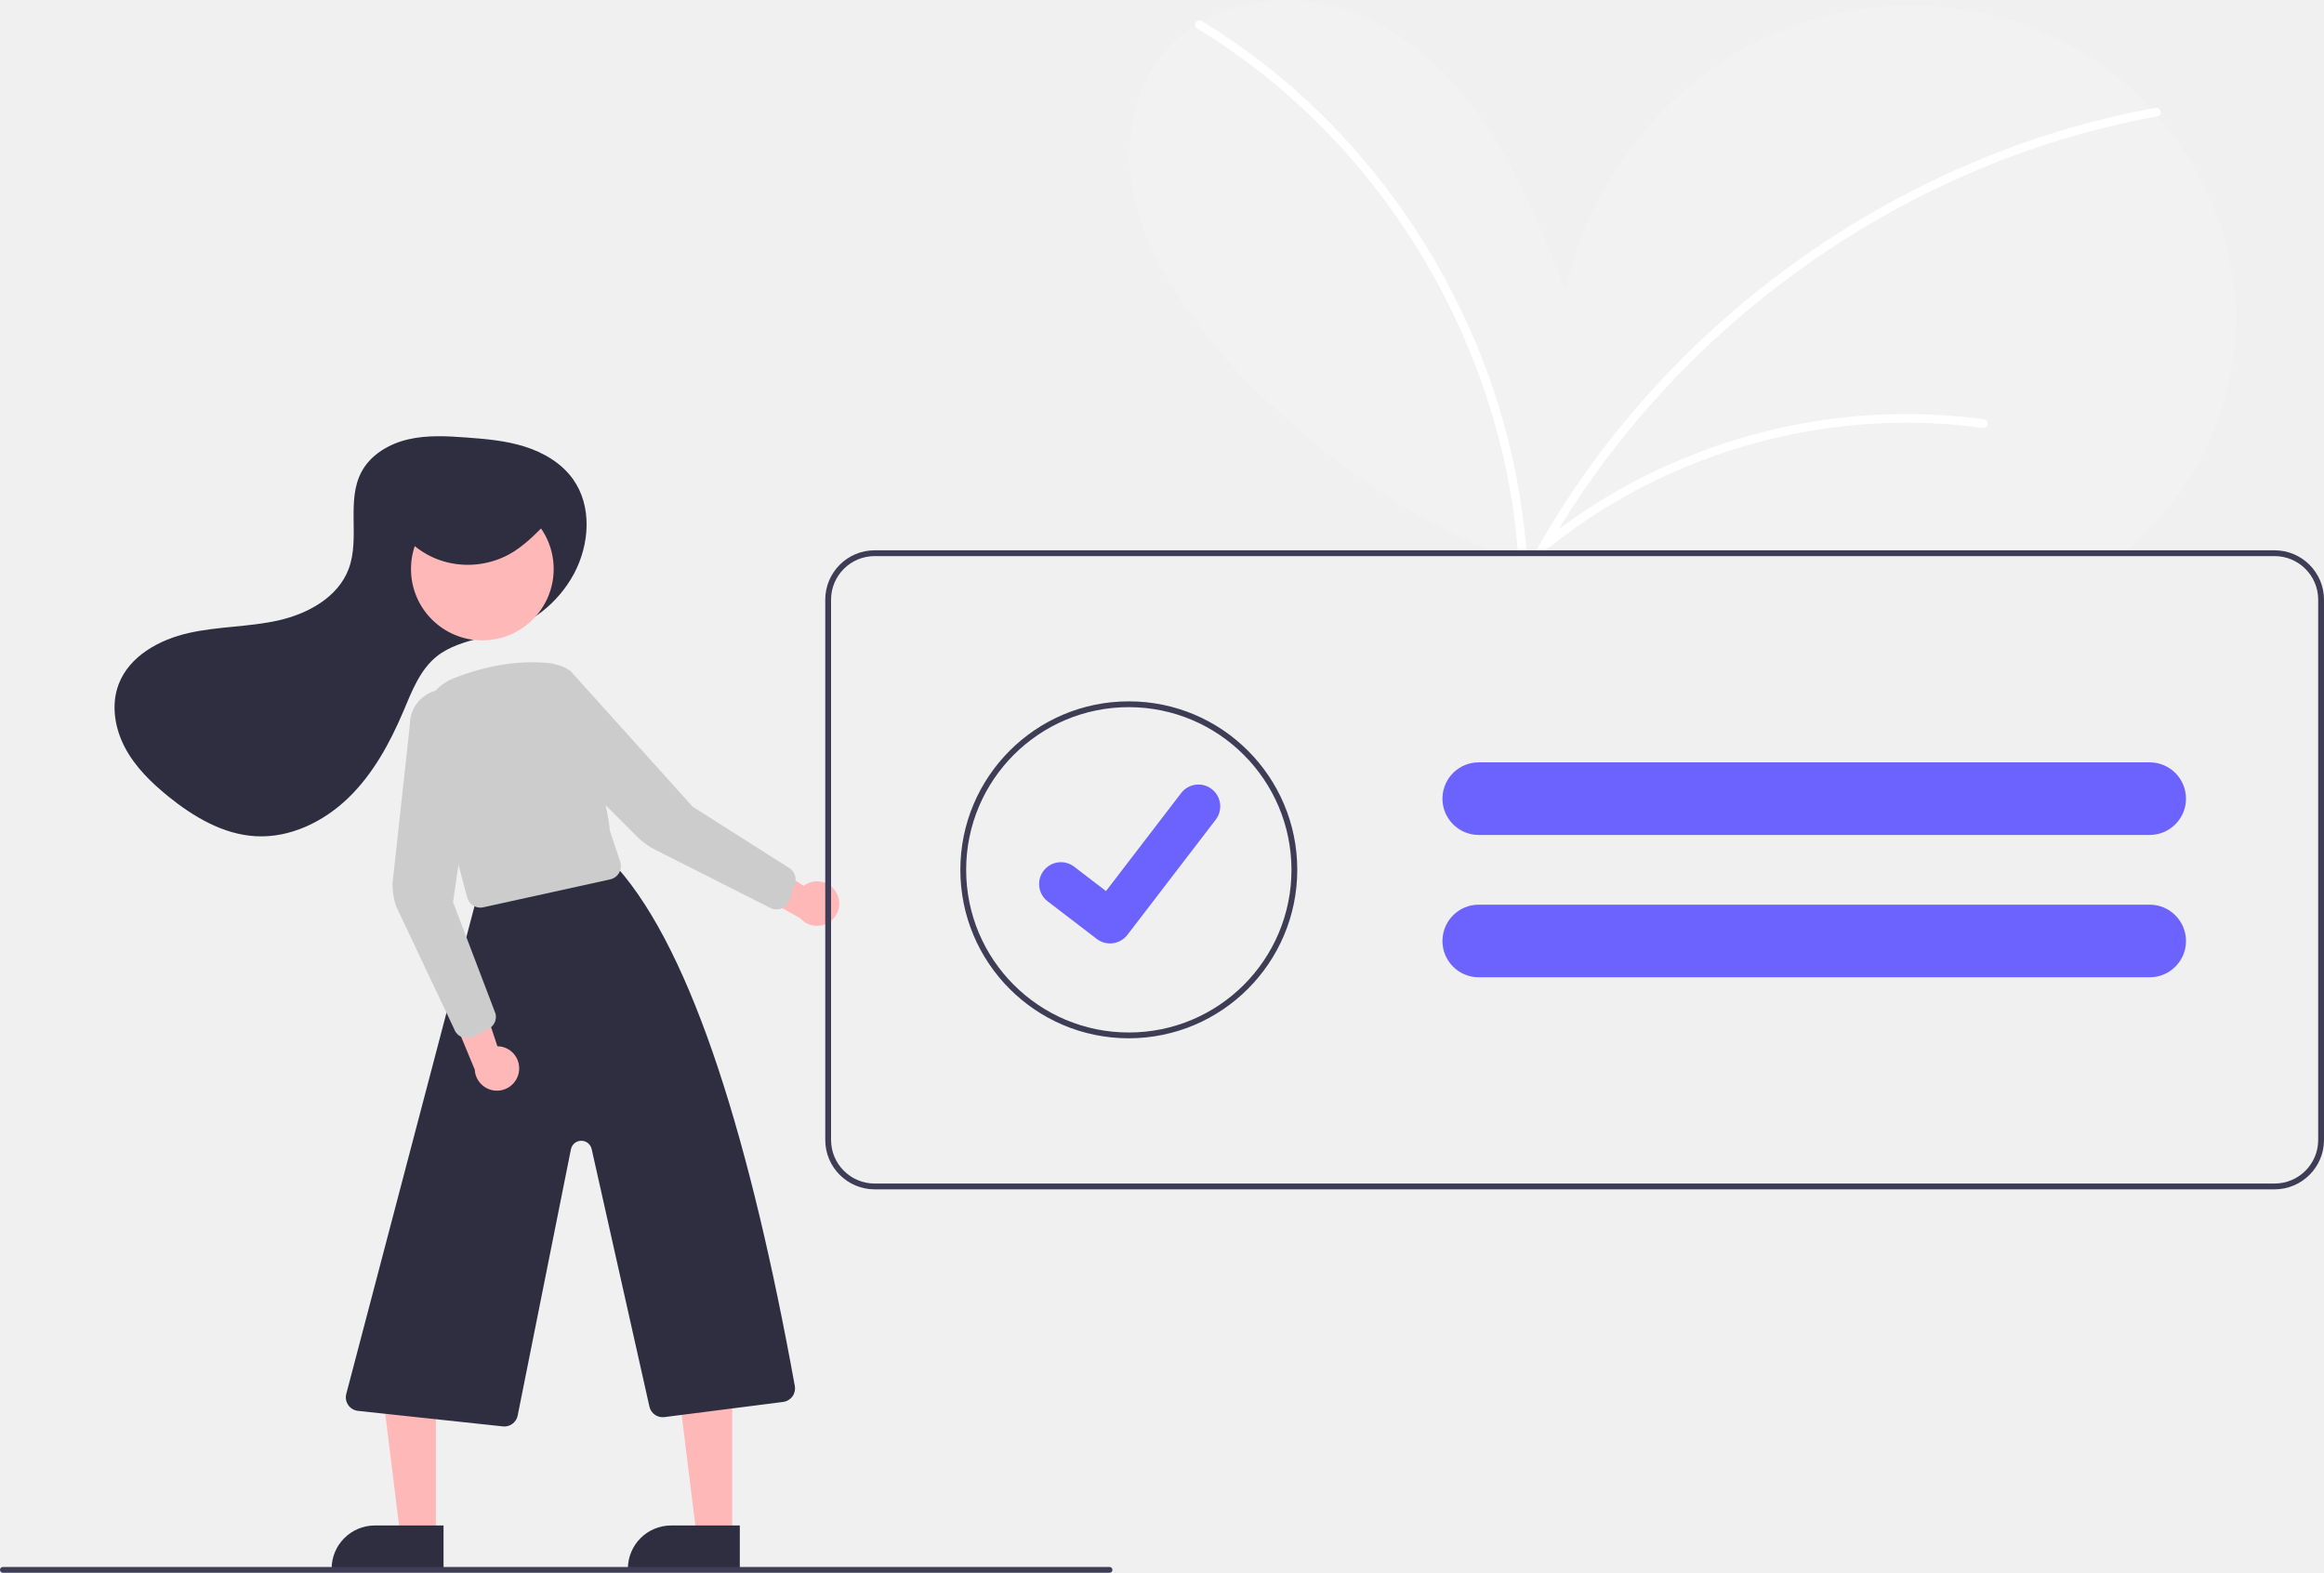
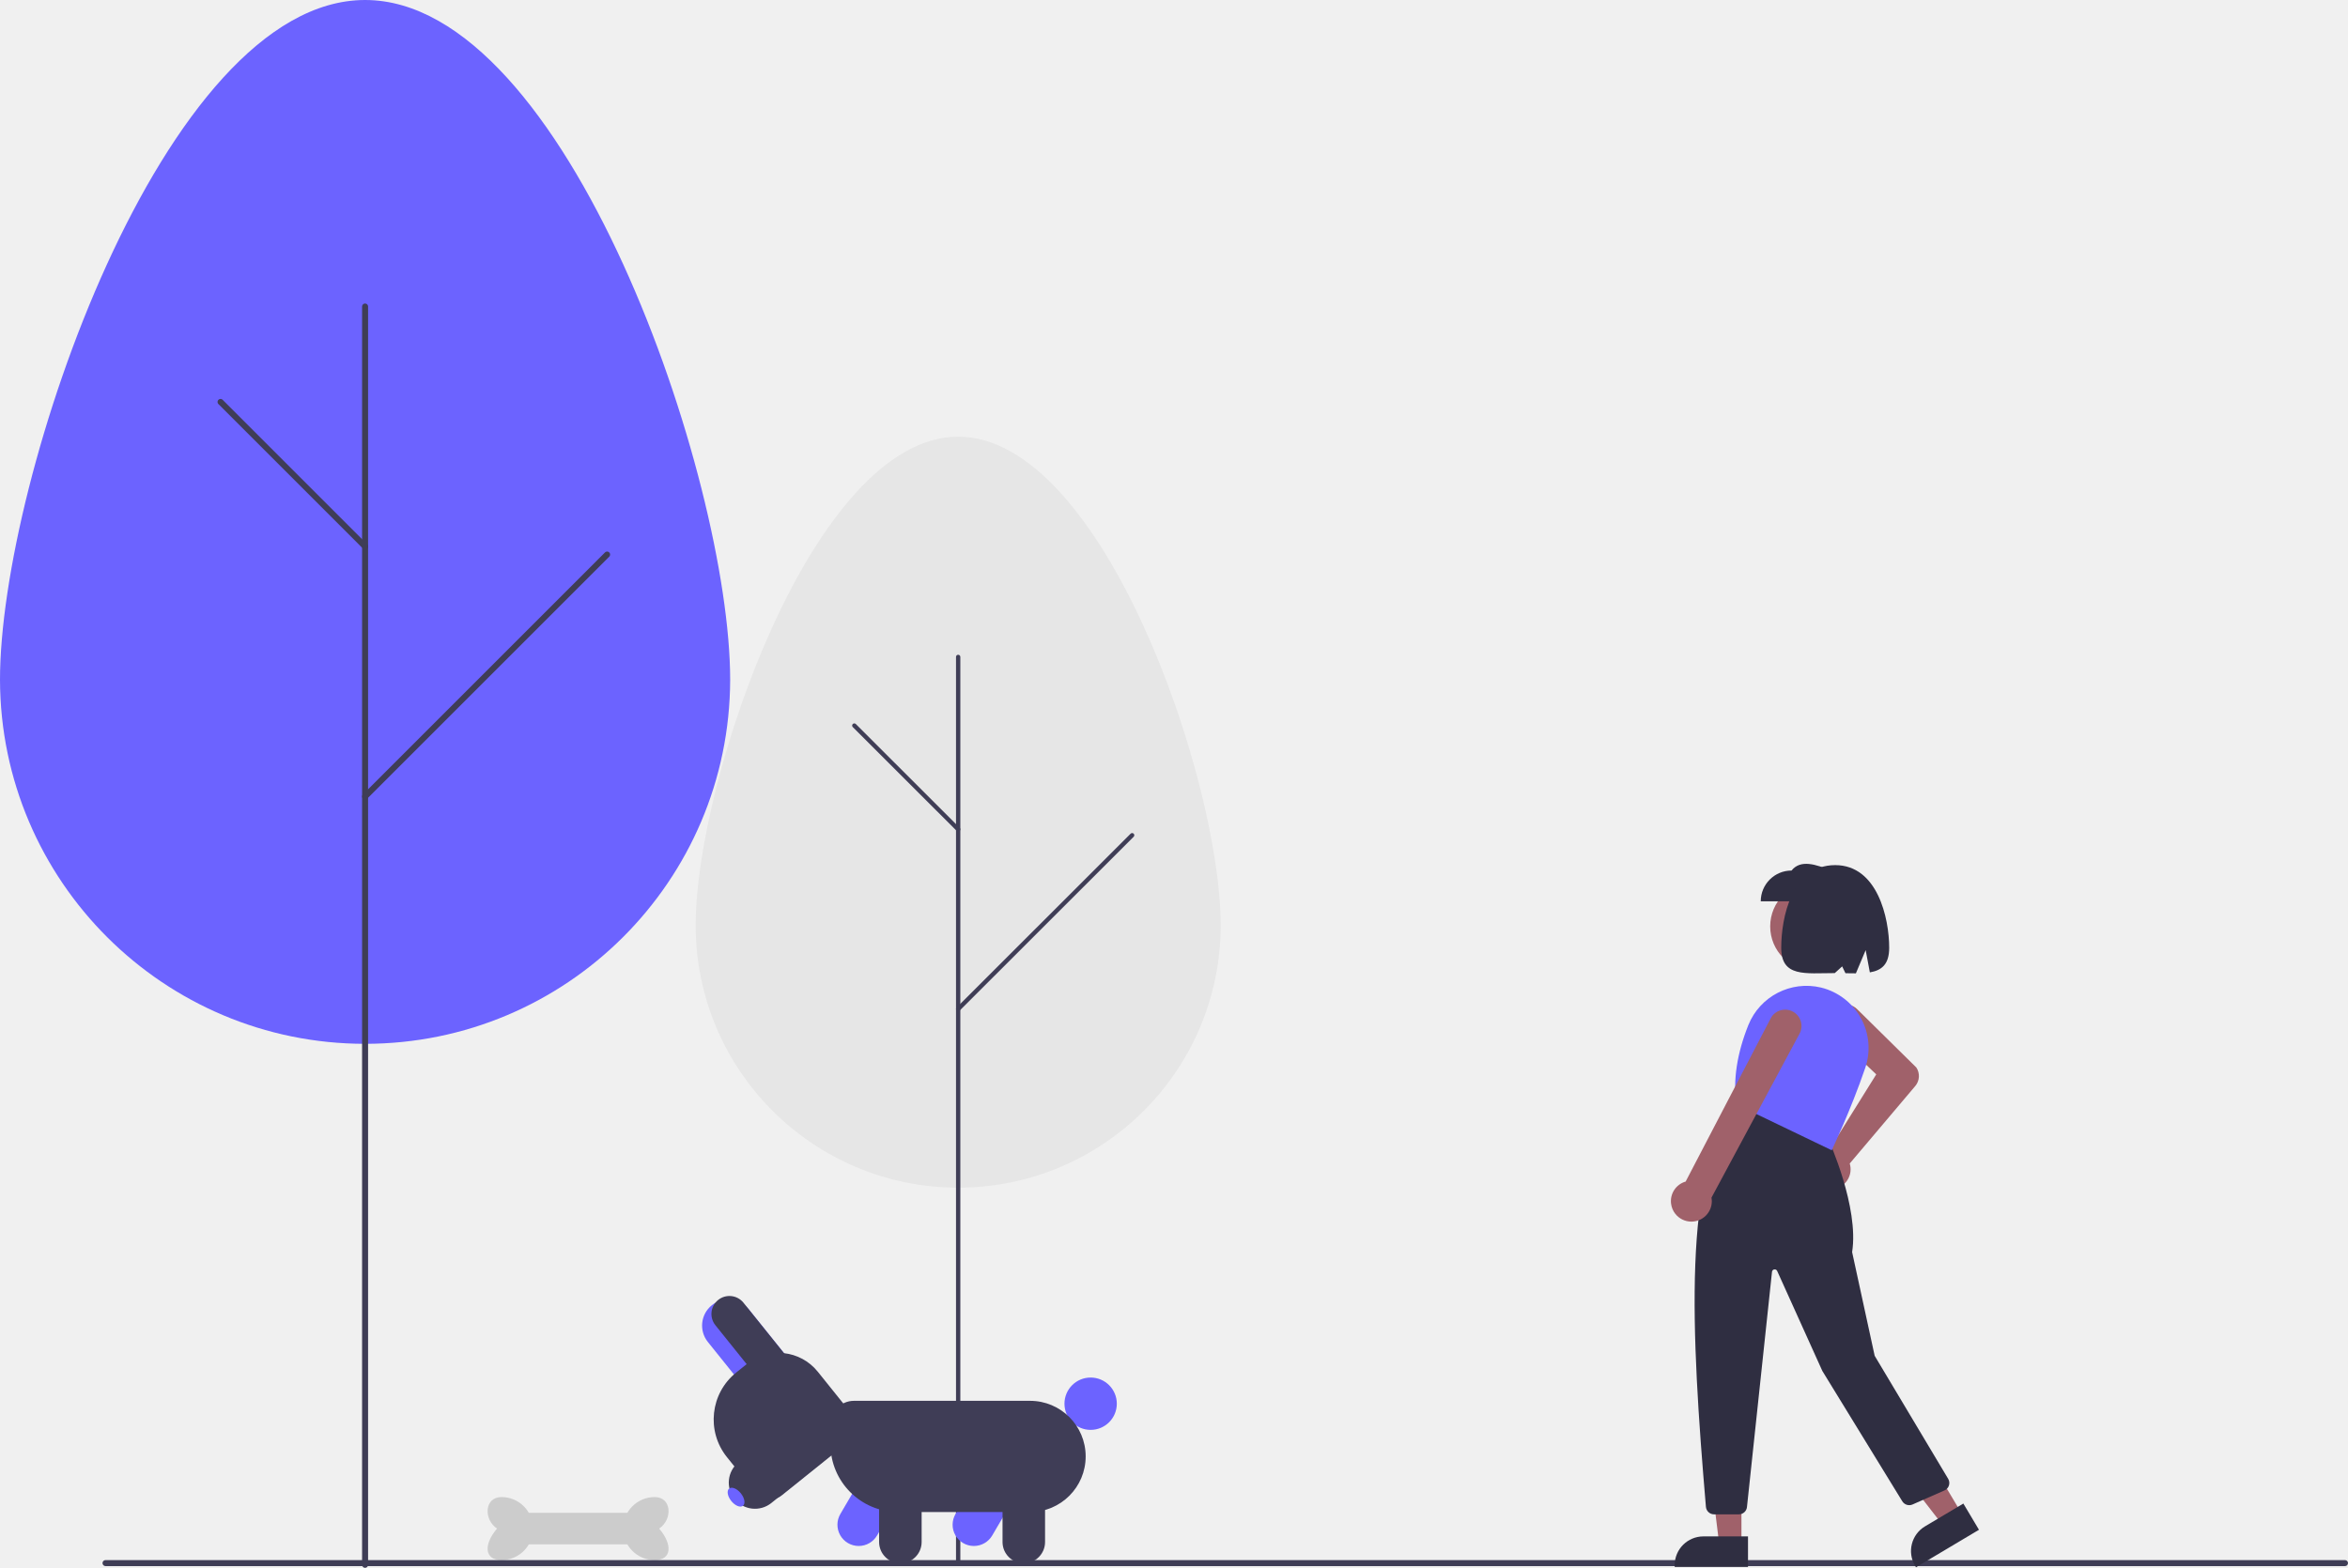
- <svg xmlns="http://www.w3.org/2000/svg" data-name="Layer 1" width="800.122" height="541.445" viewBox="0 0 800.122 541.445">
-   <path d="M931.831,368.723c-.84.69-1.68,1.35-2.54,2H717.151q-2.37-.975-4.72-2a249.807,249.807,0,0,1-61.87-38.52c-12.37-10.48-23.75-21.3-32-31.44-11.51-14.15-22.11-29.57-27.04-47.14-4.92-17.57-3.45-37.71,7.54-52.28a46.795,46.795,0,0,1,12.35-11.31c.79-.5,1.59-.98,2.41-1.43,13.18-7.4,29.81-9.2,44.65-5.37,21.25,5.49,38.91,20.82,51.51,38.8,12.6,17.97,20.78,38.61,28.84,59.02,8.18-36.43,32.95-69.06,66.41-85.65,33.45-16.59,75.01-16.39,107.75,1.58a108.292,108.292,0,0,1,27.55,21.7c.79.85,1.56,1.72,2.32,2.6,15.97,18.49,25.96,42.17,26.78,66.59C970.681,317.333,956.101,348.933,931.831,368.723Z" transform="translate(-199.939 -179.2774)" fill="#f2f2f2" />
-   <path d="M725.631,370.723h-3c-.04-.67-.09-1.33-.15-2a224.18,224.18,0,0,0-6.56-38.74,238.817,238.817,0,0,0-38.31-80.46,228.6,228.6,0,0,0-65.5-60.46,1.42,1.42,0,0,1-.7-1.03,1.496,1.496,0,0,1,2.21-1.56,2.256,2.256,0,0,1,.2.13,226.457,226.457,0,0,1,40.12,31.12,240.898,240.898,0,0,1,51.71,74.13,233.592,233.592,0,0,1,19.82,76.87C725.531,369.393,725.581,370.063,725.631,370.723Z" transform="translate(-199.939 -179.2774)" fill="#fff" />
-   <path d="M942.851,219.283a.184.184,0,0,1-.07.02c-2.19.4-4.39.82-6.57,1.27a296.839,296.839,0,0,0-52.33,15.89,308.808,308.808,0,0,0-48.5,25,313.784,313.784,0,0,0-43.45,33.08,307.525,307.525,0,0,0-36.99,40.12,297.483,297.483,0,0,0-22.61,34.06c-.38.66-.75,1.33-1.12,2h-3.43c.36-.67.73-1.34,1.11-2a299.923,299.923,0,0,1,27.98-41.33,310.84,310.84,0,0,1,38.31-39.75,317.84,317.84,0,0,1,44.38-32.28,311.853,311.853,0,0,1,49.52-24.16,297.104,297.104,0,0,1,51.45-14.52c.49-.09.97-.18,1.46-.27C943.861,216.073,944.661,218.893,942.851,219.283Z" transform="translate(-199.939 -179.2774)" fill="#fff" />
-   <path d="M397.619,376.668c5.335-10.071,6.215-23.187-.418-32.454-3.949-5.516-10.114-9.137-16.583-11.18s-13.294-2.643-20.059-3.139c-6.697-.491-13.514-.885-20.056.63s-12.879,5.215-16.066,11.126c-5.384,9.985-.479,22.789-4.434,33.422-3.629,9.758-13.957,15.462-24.11,17.765s-20.75,2.057-30.908,4.337-20.504,7.932-24.197,17.665c-2.671,7.039-1.344,15.146,2.175,21.802s9.031,12.043,14.881,16.781c8.728,7.068,18.939,13.122,30.153,13.735,11.816.646,23.37-4.979,31.875-13.208s14.295-18.862,18.921-29.755c2.935-6.91,5.707-14.347,11.588-19.013,4.321-3.429,9.818-4.931,15.148-6.352l6.036-1.609a41.441,41.441,0,0,0,25.894-20.253Q397.539,376.819,397.619,376.668Z" transform="translate(-199.939 -179.2774)" fill="#2f2e41" />
-   <polygon points="150.079 528.665 137.82 528.665 131.987 481.377 150.082 481.377 150.079 528.665" fill="#ffb8b8" />
-   <path d="M129.062,525.162h23.644a0,0,0,0,1,0,0v14.887a0,0,0,0,1,0,0H114.176a0,0,0,0,1,0,0v0A14.887,14.887,0,0,1,129.062,525.162Z" fill="#2f2e41" />
-   <polygon points="252.079 528.665 239.82 528.665 233.987 481.377 252.082 481.377 252.079 528.665" fill="#ffb8b8" />
-   <path d="M231.062,525.162h23.644a0,0,0,0,1,0,0v14.887a0,0,0,0,1,0,0H216.176a0,0,0,0,1,0,0v0A14.887,14.887,0,0,1,231.062,525.162Z" fill="#2f2e41" />
-   <path d="M373.585,670.357a4.834,4.834,0,0,1-.512-.027l-49.877-5.344a4.691,4.691,0,0,1-4.063-5.751l44.162-167.97A4.718,4.718,0,0,1,366.84,487.772l40.968-11.42a4.722,4.722,0,0,1,4.549,1.482c26.34,29.71,46.19,95.571,61.227,178.585a4.692,4.692,0,0,1-4.022,5.49l-40.868,5.218a4.678,4.678,0,0,1-5.171-3.627l-19.884-88.648a3.648,3.648,0,0,0-7.137.082l-18.33,91.651A4.666,4.666,0,0,1,373.585,670.357Z" transform="translate(-199.939 -179.2774)" fill="#2f2e41" />
-   <circle cx="166.059" cy="195.894" r="24.561" fill="#ffb8b8" />
-   <path d="M365.312,491.737a4.681,4.681,0,0,1-4.521-3.485L346.015,432.742a16.778,16.778,0,0,1,10.11-19.965c11.894-4.643,23.226-6.365,33.68-5.121h0c9.292,1.107,20.755,56.118,19.996,57.292l3.667,11a4.691,4.691,0,0,1-3.442,6.065l-43.695,9.612A4.732,4.732,0,0,1,365.312,491.737Z" transform="translate(-199.939 -179.2774)" fill="#ccc" />
-   <path d="M378.554,548.504a7.61,7.61,0,0,0-7.368-9.049l-8.513-25.67-8.701,11.037,9.418,22.685a7.652,7.652,0,0,0,15.164.998Z" transform="translate(-199.939 -179.2774)" fill="#ffb8b8" />
-   <path d="M488.002,486.811a7.61,7.61,0,0,0-11.385-2.562L454.061,469.328l-.021,14.054,21.422,12.015a7.652,7.652,0,0,0,12.539-8.586Z" transform="translate(-199.939 -179.2774)" fill="#ffb8b8" />
-   <path d="M360.707,536.644a4.69,4.69,0,0,1-4.454-3.218l-19.957-42.216a24.399,24.399,0,0,1-1.235-7.669l6-54.871a12.059,12.059,0,0,1,24.03-1.456l-9.18,62.631,14.649,38.44a4.681,4.681,0,0,1-2.478,5.225l-5.278,2.639A4.685,4.685,0,0,1,360.707,536.644Z" transform="translate(-199.939 -179.2774)" fill="#ccc" />
-   <path d="M467.291,492.354a4.681,4.681,0,0,1-2.115-.504l-39.688-20.047a24.368,24.368,0,0,1-6.289-4.56l-38.737-38.862a12.059,12.059,0,0,1,15.992-17.994l41.962,46.603,33.263,21.12a4.68,4.68,0,0,1,1.933,5.45l-1.875,5.596a4.692,4.692,0,0,1-4.447,3.199Z" transform="translate(-199.939 -179.2774)" fill="#ccc" />
-   <path d="M338.061,362.473a28.6,28.6,0,0,0,16.895,10.631,29.87,29.87,0,0,0,20.06-2.874c4.947-2.673,8.905-6.684,12.782-10.633,1.618-1.648,3.341-3.549,3.26-5.797-.126-3.484-4.314-5.388-7.909-6.148a56.435,56.435,0,0,0-35.033,3.94c-4.88,2.267-9.964,6.368-9.232,11.466" transform="translate(-199.939 -179.2774)" fill="#2f2e41" />
-   <path d="M983.061,368.723h-482a17.024,17.024,0,0,0-17,17v186a17.024,17.024,0,0,0,17,17h482a17.024,17.024,0,0,0,17-17v-186A17.024,17.024,0,0,0,983.061,368.723Zm15,203a15.018,15.018,0,0,1-15,15h-482a15.018,15.018,0,0,1-15-15v-186a15.018,15.018,0,0,1,15-15h482a15.018,15.018,0,0,1,15,15Z" transform="translate(-199.939 -179.2774)" fill="#3f3d56" />
-   <path d="M588.575,536.723a58,58,0,1,1,58-58A58.066,58.066,0,0,1,588.575,536.723Zm0-114a56,56,0,1,0,56,56A56.064,56.064,0,0,0,588.575,422.723Z" transform="translate(-199.939 -179.2774)" fill="#3f3d56" />
-   <path d="M940.047,441.723h-231a12.497,12.497,0,0,0-12.48,12.01,4.011,4.011,0,0,0-.02.49,12.518,12.518,0,0,0,12.5,12.5h231a12.5,12.5,0,0,0,0-25Z" transform="translate(-199.939 -179.2774)" fill="#6c63ff" />
-   <path d="M940.047,490.723h-231a12.497,12.497,0,0,0-12.48,12.01,4.011,4.011,0,0,0-.02.49,12.518,12.518,0,0,0,12.5,12.5h231a12.5,12.5,0,0,0,0-25Z" transform="translate(-199.939 -179.2774)" fill="#6c63ff" />
-   <path d="M582.104,504.064a7.46,7.46,0,0,1-4.489-1.491l-.08-.06-16.904-12.942a7.51,7.51,0,1,1,9.135-11.923l10.949,8.396,25.875-33.744a7.51,7.51,0,0,1,10.529-1.39l-.161.218.165-.215a7.518,7.518,0,0,1,1.39,10.529L588.079,501.134A7.513,7.513,0,0,1,582.104,504.064Z" transform="translate(-199.939 -179.2774)" fill="#6c63ff" />
-   <path d="M581.939,720.723h-381a1,1,0,0,1,0-2h381a1,1,0,0,1,0,2Z" transform="translate(-199.939 -179.2774)" fill="#3f3d56" />
-   <path d="M883.197,323.672a198.228,198.228,0,0,0-62.845,1.417,202.342,202.342,0,0,0-59.173,20.688,195.2,195.2,0,0,0-29.529,19.509c-1.508,1.205.627,3.315,2.121,2.121a193.808,193.808,0,0,1,53.787-30.236,199.647,199.647,0,0,1,60.064-12.185,191.075,191.075,0,0,1,34.777,1.578,1.554,1.554,0,0,0,1.845-1.048,1.509,1.509,0,0,0-1.048-1.845Z" transform="translate(-199.939 -179.2774)" fill="#fff" />
+ <svg xmlns="http://www.w3.org/2000/svg" data-name="Layer 1" width="782.145" height="522.418" viewBox="0 0 782.145 522.418">
+   <path d="M208.927,415.337c0-67.165,54.448-226.546,121.614-226.546s121.614,159.38,121.614,226.546a121.614,121.614,0,0,1-243.227,0Z" transform="translate(-208.9274 -188.791)" fill="#6c63ff" />
+   <path d="M330.541,711.209a1,1,0,0,1-1-1V290.925a1,1,0,0,1,2,0V710.209A1,1,0,0,1,330.541,711.209Z" transform="translate(-208.9274 -188.791)" fill="#3f3d56" />
+   <path d="M330.541,371.871a.997.997,0,0,1-.707-.293l-48.135-48.134a1,1,0,1,1,1.414-1.414l48.135,48.134a1,1,0,0,1-.707,1.707Z" transform="translate(-208.9274 -188.791)" fill="#3f3d56" />
+   <path d="M330.541,455.201a1,1,0,0,1-.707-1.707l80.61-80.61a1,1,0,1,1,1.414,1.414l-80.61,80.61A.997.997,0,0,1,330.541,455.201Z" transform="translate(-208.9274 -188.791)" fill="#3f3d56" />
+   <path d="M440.656,497.082c0-48.264,39.152-162.791,87.448-162.791s87.448,114.527,87.448,162.791a87.448,87.448,0,0,1-174.896,0Z" transform="translate(-208.9274 -188.791)" fill="#e6e6e6" />
+   <path d="M528.104,709.69a.719.719,0,0,1-.719-.719V407.682a.719.719,0,0,1,1.438,0v301.289A.719.719,0,0,1,528.104,709.69Z" transform="translate(-208.9274 -188.791)" fill="#3f3d56" />
+   <path d="M528.104,465.848a.717.717,0,0,1-.508-.211l-34.612-34.588a.719.719,0,0,1,1.017-1.016l34.612,34.588a.719.719,0,0,1-.508,1.227Z" transform="translate(-208.9274 -188.791)" fill="#3f3d56" />
+   <path d="M528.104,525.727a.719.719,0,0,1-.508-1.227l57.964-57.925a.719.719,0,0,1,1.017,1.016l-57.964,57.925A.717.717,0,0,1,528.104,525.727Z" transform="translate(-208.9274 -188.791)" fill="#3f3d56" />
+   <path d="M533.324,703.928a7.082,7.082,0,0,1-6.101-10.663V693.264l9.915-16.928,12.226,7.161-9.915,16.928A7.089,7.089,0,0,1,533.324,703.928Z" transform="translate(-208.9274 -188.791)" fill="#6c63ff" />
+   <circle cx="363.304" cy="467.729" r="8.719" fill="#6c63ff" />
+   <path d="M494.962,703.928a7.082,7.082,0,0,1-6.101-10.664l9.915-16.928,12.225,7.161L501.087,700.425A7.09,7.09,0,0,1,494.962,703.928Z" transform="translate(-208.9274 -188.791)" fill="#6c63ff" />
+   <path d="M552.047,692.613H508.115a22.576,22.576,0,0,1-22.55-22.55v-6.674a7.84,7.84,0,0,1,7.831-7.831h58.651a18.528,18.528,0,0,1,0,37.056Z" transform="translate(-208.9274 -188.791)" fill="#3f3d56" />
+   <path d="M549.965,709.692a7.092,7.092,0,0,1-7.084-7.084V682.991h14.168v19.618A7.092,7.092,0,0,1,549.965,709.692Z" transform="translate(-208.9274 -188.791)" fill="#3f3d56" />
+   <path d="M508.852,709.692a7.092,7.092,0,0,1-7.084-7.084V682.991h14.168v19.618A7.092,7.092,0,0,1,508.852,709.692Z" transform="translate(-208.9274 -188.791)" fill="#3f3d56" />
+   <path d="M472.623,642.837l-13.596,10.919-14.332-17.845a8.719,8.719,0,0,1,13.596-10.919Z" transform="translate(-208.9274 -188.791)" fill="#6c63ff" />
+   <path d="M491.85,668.984l-22.486,18.06a6.294,6.294,0,0,1-8.839-.965l-9.46-11.778a20.044,20.044,0,0,1,3.073-28.148l3.587-2.881a16.812,16.812,0,0,1,23.608,2.577l11.482,14.296A6.294,6.294,0,0,1,491.85,668.984Z" transform="translate(-208.9274 -188.791)" fill="#3f3d56" />
+   <path d="M472.623,642.837l-9.347,7.507-16.038-19.969a5.994,5.994,0,0,1,9.347-7.507Z" transform="translate(-208.9274 -188.791)" fill="#3f3d56" />
+   <path d="M490.48,669.842,465.838,689.634a8.719,8.719,0,0,1-10.919-13.596l24.642-19.792Z" transform="translate(-208.9274 -188.791)" fill="#3f3d56" />
+   <ellipse cx="454.118" cy="687.662" rx="2.044" ry="3.678" transform="translate(-539.4786 247.0851) rotate(-38.76955)" fill="#6c63ff" />
+   <path d="M386.495,698.13a10.5,10.5,0,0,1-10.5,10.5c-5.799,0-6-5.25-1.5-10.5-4.5-3-4.299-10.5,1.5-10.5A10.5,10.5,0,0,1,386.495,698.13Z" transform="translate(-208.9274 -188.791)" fill="#ccc" />
+   <path d="M416.495,698.13a10.5,10.5,0,0,0,10.5,10.5c5.799,0,6-5.25,1.5-10.5,4.5-3,4.299-10.5-1.5-10.5A10.5,10.5,0,0,0,416.495,698.13Z" transform="translate(-208.9274 -188.791)" fill="#ccc" />
+   <rect x="171.568" y="504.089" width="42" height="10.5" fill="#ccc" />
+   <path d="M990.073,710.63h-746a1,1,0,1,1,0-2h746a1,1,0,0,1,0,2Z" transform="translate(-208.9274 -188.791)" fill="#3f3d56" />
+   <circle cx="604.471" cy="308.68" r="14.8" fill="#a0616a" />
+   <path d="M812.442,580.44a6.63,6.63,0,0,1,5.015-8.527,6.308,6.308,0,0,1,.879-.108l15.59-25.021-14.24-13.538a5.684,5.684,0,1,1,7.906-8.167l19.662,19.387.04.048a5.149,5.149,0,0,1-.358,6.137L825.091,576.486a6.208,6.208,0,0,1,.163.63,6.63,6.63,0,0,1-5.95,7.904q-.282.025-.562.025A6.65,6.65,0,0,1,812.442,580.44Z" transform="translate(-208.9274 -188.791)" fill="#a0616a" />
+   <polygon points="580.096 514.657 572.708 514.657 569.194 486.162 580.097 486.163 580.096 514.657" fill="#a0616a" />
+   <path d="M791.208,710.911,766.785,710.91v-.603a9.573,9.573,0,0,1,9.573-9.573l14.85.001Z" transform="translate(-208.9274 -188.791)" fill="#2f2e41" />
+   <polygon points="653.523 504.443 647.175 508.223 629.577 485.538 638.946 479.96 653.523 504.443" fill="#a0616a" />
+   <path d="M847.161,711.023l-.308-.518a9.573,9.573,0,0,1,3.328-13.123l12.76-7.597,5.205,8.743Z" transform="translate(-208.9274 -188.791)" fill="#2f2e41" />
+   <path d="M777.19,690.9c-4.949-58.273-7.893-112.408,10.198-134.491l.14-.171L817.973,568.416l.05.109c.103.224,10.228,22.496,7.866,37.477l7.51,34.545,24.486,41a2.712,2.712,0,0,1-1.236,3.873l-10.641,4.682a2.724,2.724,0,0,1-3.404-1.064l-26.636-43.434-15.045-33.314a.904.904,0,0,0-1.723.277L790.861,690.959a2.707,2.707,0,0,1-2.696,2.425h-8.272A2.73,2.73,0,0,1,777.19,690.9Z" transform="translate(-208.9274 -188.791)" fill="#2f2e41" />
+   <path d="M787.49,556.87l-.145-.069-.023-.159c-1.137-7.96.209-16.804,4.001-26.287a20.871,20.871,0,0,1,24.225-12.499h0a20.846,20.846,0,0,1,13.293,10.222,20.621,20.621,0,0,1,1.43,16.526c-4.781,13.98-10.982,27.06-11.045,27.191l-.13.273Z" transform="translate(-208.9274 -188.791)" fill="#6c63ff" />
+   <path d="M765.583,589.883a6.769,6.769,0,0,1,4.853-7.383l28.47-54.658a5.455,5.455,0,1,1,9.283,5.731L779.046,587.85a6.569,6.569,0,0,1,.108,1,6.813,6.813,0,0,1-6.905,6.997h0a6.82,6.82,0,0,1-5.229-2.561A6.736,6.736,0,0,1,765.583,589.883Z" transform="translate(-208.9274 -188.791)" fill="#a0616a" />
+   <path d="M795.454,489.111h23.5v-10.244c-5.158-2.049-10.206-3.792-13.257,0a10.244,10.244,0,0,0-10.244,10.244Z" transform="translate(-208.9274 -188.791)" fill="#2f2e41" />
+   <path d="M820.256,477.059c14.049,0,17.981,17.61,17.981,27.545,0,5.54-2.506,7.522-6.443,8.193l-1.391-7.416-3.257,7.735c-1.106.006-2.268-.016-3.472-.038L822.57,510.803l-2.462,2.233c-9.862.015-17.833,1.452-17.833-8.433C802.275,494.669,805.723,477.059,820.256,477.059Z" transform="translate(-208.9274 -188.791)" fill="#2f2e41" />
</svg>
